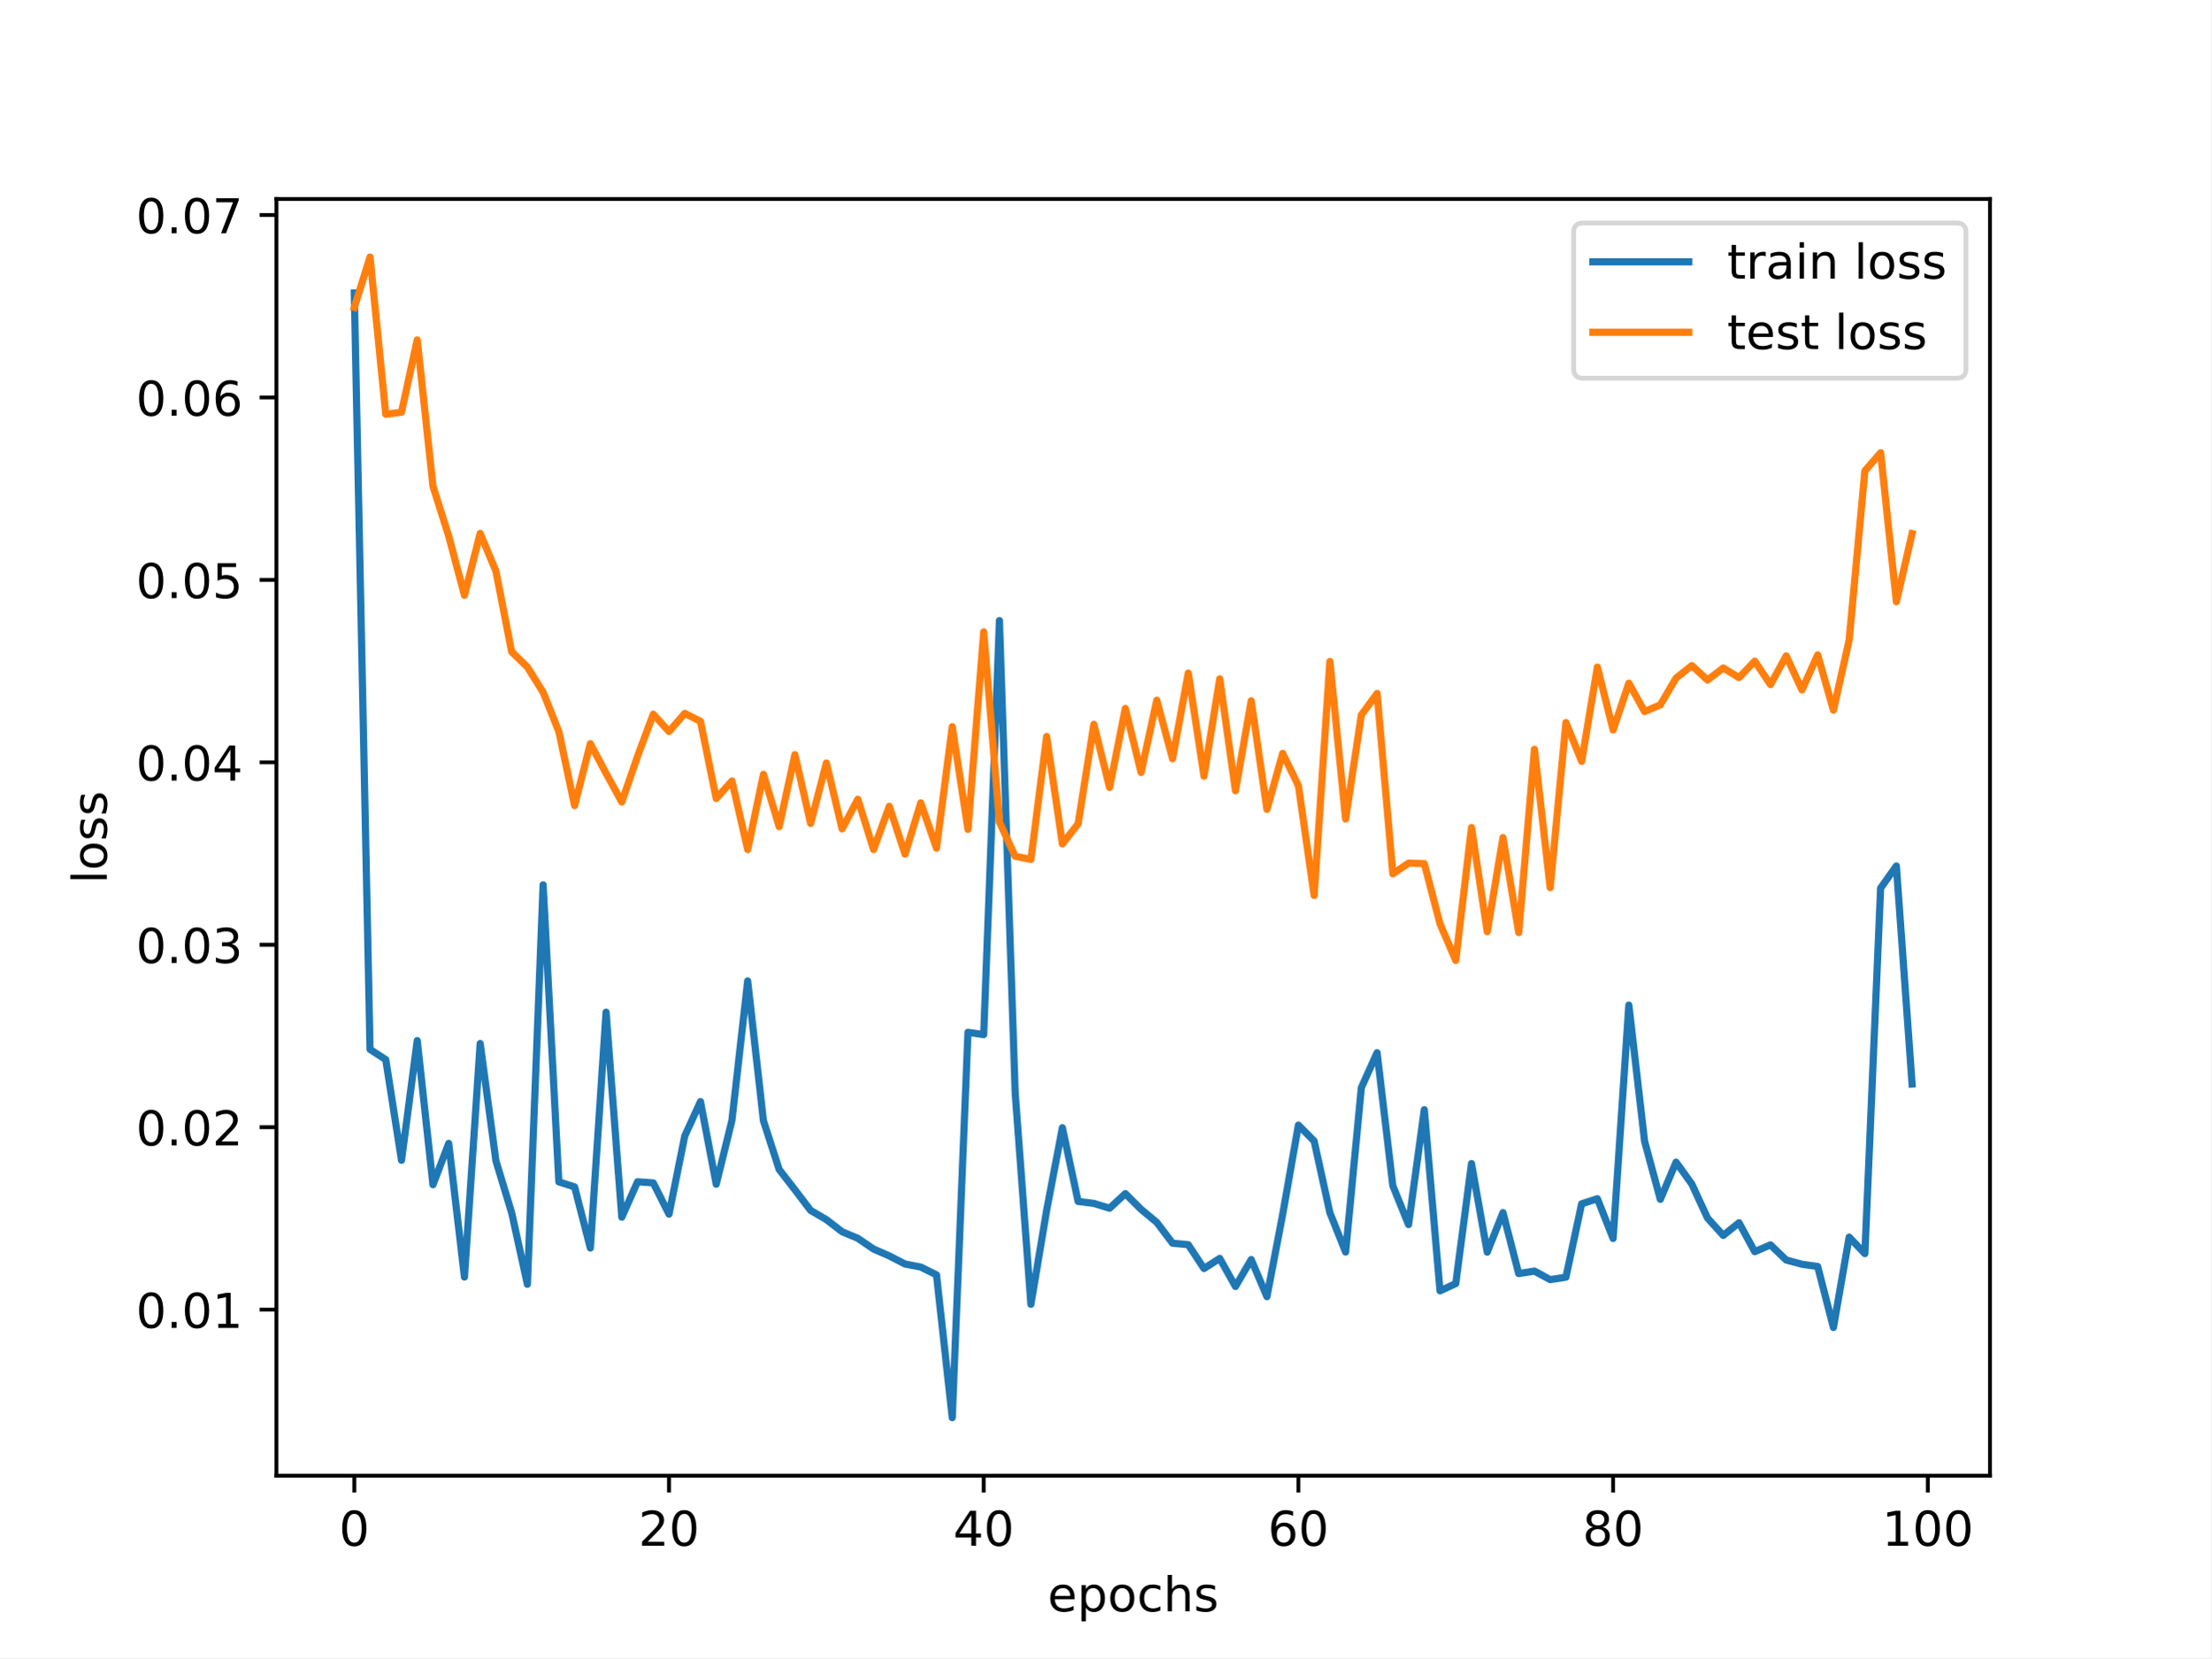
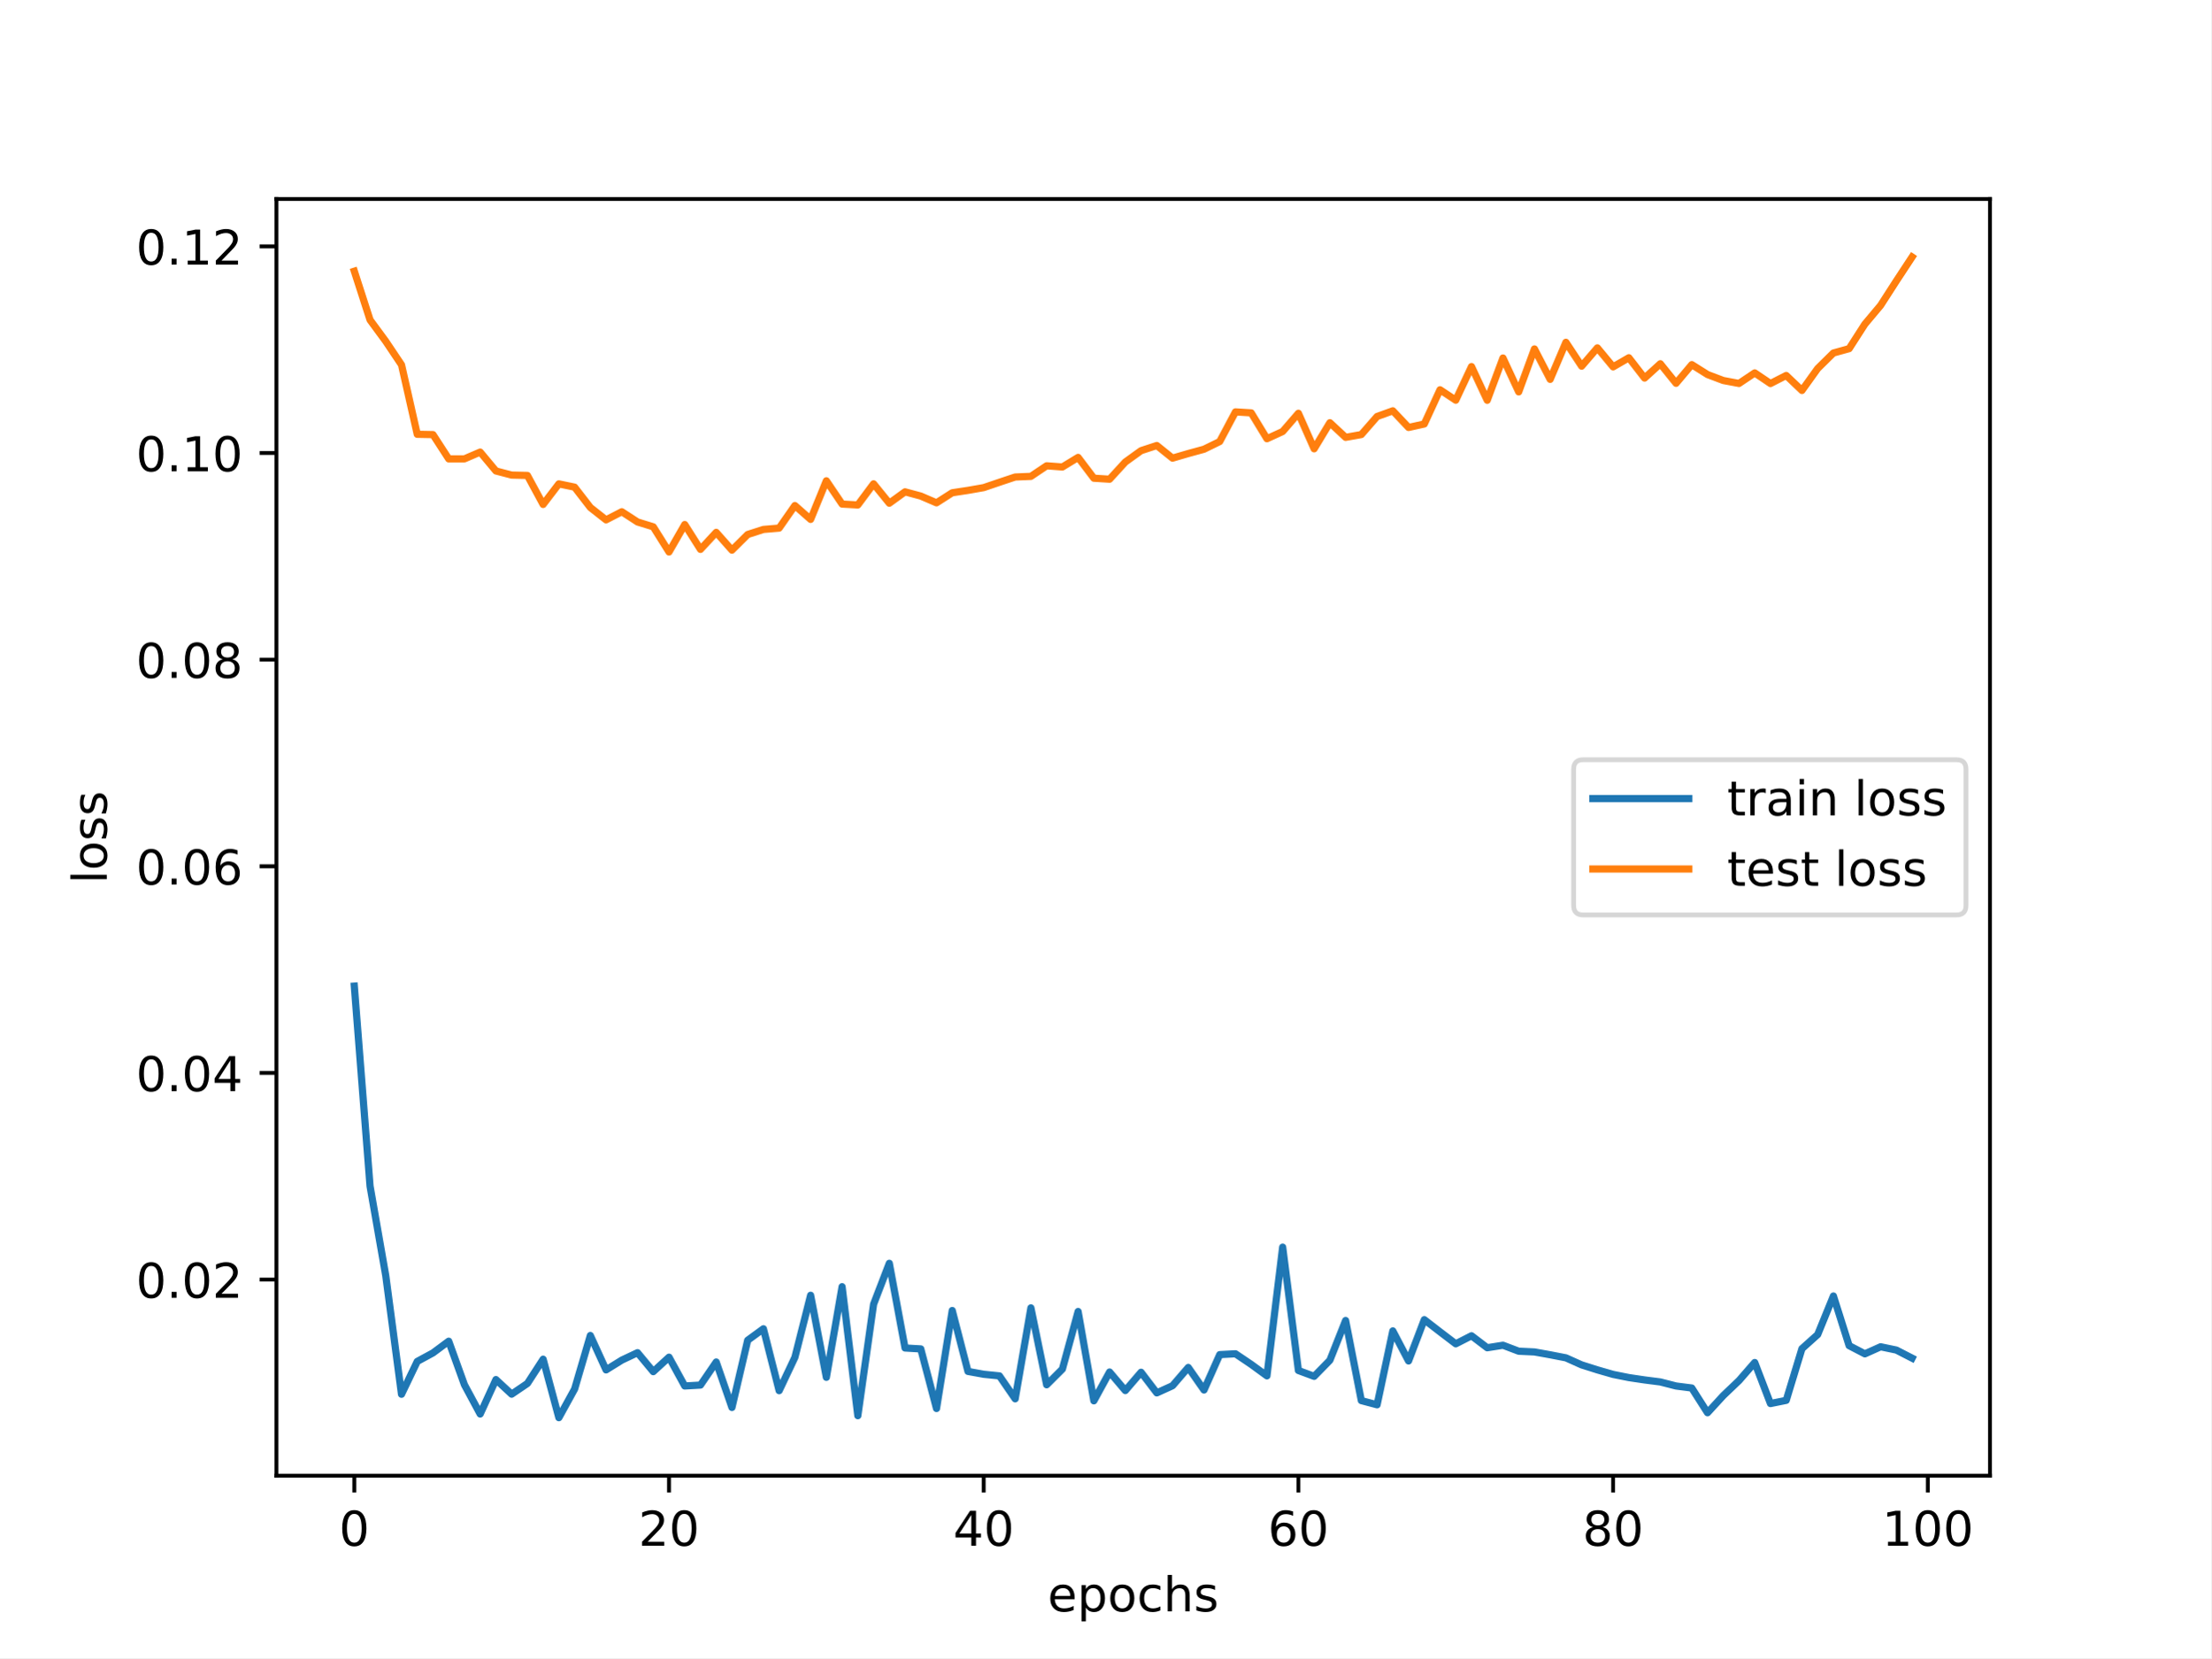
<svg xmlns="http://www.w3.org/2000/svg" xmlns:xlink="http://www.w3.org/1999/xlink" width="460.8pt" height="345.6pt" viewBox="0 0 460.8 345.6" version="1.1">
  <defs>
    <style type="text/css">*{stroke-linejoin: round; stroke-linecap: butt}</style>
  </defs>
  <g id="figure_1">
    <g id="patch_1">
      <path d="M 0 345.6  L 460.8 345.6  L 460.8 0  L 0 0  z " style="fill: #ffffff" />
    </g>
    <g id="axes_1">
      <g id="patch_2">
        <path d="M 57.6 307.584  L 414.72 307.584  L 414.72 41.472  L 57.6 41.472  z " style="fill: #ffffff" />
      </g>
      <g id="matplotlib.axis_1">
        <g id="xtick_1">
          <g id="line2d_1">
            <defs>
-               <path id="m7cf50bba8b" d="M 0 0  L 0 3.5  " style="stroke: #000000; stroke-width: 0.8" />
-             </defs>
-             <g>
-               <use xlink:href="#m7cf50bba8b" x="73.833" y="307.584" style="stroke: #000000; stroke-width: 0.8" />
+               <path id="m12c93335fa" d="M 0 0  L 0 3.5  " style="stroke: #000000; stroke-width: 0.8" />
+             </defs>
+             <g>
+               <use xlink:href="#m12c93335fa" x="73.833" y="307.584" style="stroke: #000000; stroke-width: 0.8" />
            </g>
          </g>
          <g id="text_1">
            <g transform="translate(70.65148 322.1824) scale(0.1 -0.1)">
              <defs>
                <path id="DejaVuSans-30" d="M 2034 4250  Q 1547 4250 1301 3770  Q 1056 3291 1056 2328  Q 1056 1369 1301 889  Q 1547 409 2034 409  Q 2525 409 2770 889  Q 3016 1369 3016 2328  Q 3016 3291 2770 3770  Q 2525 4250 2034 4250  z M 2034 4750  Q 2819 4750 3233 4129  Q 3647 3509 3647 2328  Q 3647 1150 3233 529  Q 2819 -91 2034 -91  Q 1250 -91 836 529  Q 422 1150 422 2328  Q 422 3509 836 4129  Q 1250 4750 2034 4750  z " transform="scale(0.015625)" />
              </defs>
              <use xlink:href="#DejaVuSans-30" />
            </g>
          </g>
        </g>
        <g id="xtick_2">
          <g id="line2d_2">
            <g>
-               <use xlink:href="#m7cf50bba8b" x="139.42" y="307.584" style="stroke: #000000; stroke-width: 0.8" />
+               <use xlink:href="#m12c93335fa" x="139.42" y="307.584" style="stroke: #000000; stroke-width: 0.8" />
            </g>
          </g>
          <g id="text_2">
            <g transform="translate(133.057 322.1824) scale(0.1 -0.1)">
              <defs>
                <path id="DejaVuSans-32" d="M 1228 531  L 3431 531  L 3431 0  L 469 0  L 469 531  Q 828 903 1448 1529  Q 2069 2156 2228 2338  Q 2531 2678 2651 2914  Q 2772 3150 2772 3378  Q 2772 3750 2511 3984  Q 2250 4219 1831 4219  Q 1534 4219 1204 4116  Q 875 4013 500 3803  L 500 4441  Q 881 4594 1212 4672  Q 1544 4750 1819 4750  Q 2544 4750 2975 4387  Q 3406 4025 3406 3419  Q 3406 3131 3298 2873  Q 3191 2616 2906 2266  Q 2828 2175 2409 1742  Q 1991 1309 1228 531  z " transform="scale(0.015625)" />
              </defs>
              <use xlink:href="#DejaVuSans-32" />
              <use xlink:href="#DejaVuSans-30" x="63.623" />
            </g>
          </g>
        </g>
        <g id="xtick_3">
          <g id="line2d_3">
            <g>
-               <use xlink:href="#m7cf50bba8b" x="205.006" y="307.584" style="stroke: #000000; stroke-width: 0.8" />
+               <use xlink:href="#m12c93335fa" x="205.006" y="307.584" style="stroke: #000000; stroke-width: 0.8" />
            </g>
          </g>
          <g id="text_3">
            <g transform="translate(198.6438 322.1824) scale(0.1 -0.1)">
              <defs>
                <path id="DejaVuSans-34" d="M 2419 4116  L 825 1625  L 2419 1625  L 2419 4116  z M 2253 4666  L 3047 4666  L 3047 1625  L 3713 1625  L 3713 1100  L 3047 1100  L 3047 0  L 2419 0  L 2419 1100  L 313 1100  L 313 1709  L 2253 4666  z " transform="scale(0.015625)" />
              </defs>
              <use xlink:href="#DejaVuSans-34" />
              <use xlink:href="#DejaVuSans-30" x="63.623" />
            </g>
          </g>
        </g>
        <g id="xtick_4">
          <g id="line2d_4">
            <g>
-               <use xlink:href="#m7cf50bba8b" x="270.593" y="307.584" style="stroke: #000000; stroke-width: 0.8" />
+               <use xlink:href="#m12c93335fa" x="270.593" y="307.584" style="stroke: #000000; stroke-width: 0.8" />
            </g>
          </g>
          <g id="text_4">
            <g transform="translate(264.2306 322.1824) scale(0.1 -0.1)">
              <defs>
                <path id="DejaVuSans-36" d="M 2113 2584  Q 1688 2584 1439 2293  Q 1191 2003 1191 1497  Q 1191 994 1439 701  Q 1688 409 2113 409  Q 2538 409 2786 701  Q 3034 994 3034 1497  Q 3034 2003 2786 2293  Q 2538 2584 2113 2584  z M 3366 4563  L 3366 3988  Q 3128 4100 2886 4159  Q 2644 4219 2406 4219  Q 1781 4219 1451 3797  Q 1122 3375 1075 2522  Q 1259 2794 1537 2939  Q 1816 3084 2150 3084  Q 2853 3084 3261 2657  Q 3669 2231 3669 1497  Q 3669 778 3244 343  Q 2819 -91 2113 -91  Q 1303 -91 875 529  Q 447 1150 447 2328  Q 447 3434 972 4092  Q 1497 4750 2381 4750  Q 2619 4750 2861 4703  Q 3103 4656 3366 4563  z " transform="scale(0.015625)" />
              </defs>
              <use xlink:href="#DejaVuSans-36" />
              <use xlink:href="#DejaVuSans-30" x="63.623" />
            </g>
          </g>
        </g>
        <g id="xtick_5">
          <g id="line2d_5">
            <g>
-               <use xlink:href="#m7cf50bba8b" x="336.18" y="307.584" style="stroke: #000000; stroke-width: 0.8" />
+               <use xlink:href="#m12c93335fa" x="336.18" y="307.584" style="stroke: #000000; stroke-width: 0.8" />
            </g>
          </g>
          <g id="text_5">
            <g transform="translate(329.8173 322.1824) scale(0.1 -0.1)">
              <defs>
                <path id="DejaVuSans-38" d="M 2034 2216  Q 1584 2216 1326 1975  Q 1069 1734 1069 1313  Q 1069 891 1326 650  Q 1584 409 2034 409  Q 2484 409 2743 651  Q 3003 894 3003 1313  Q 3003 1734 2745 1975  Q 2488 2216 2034 2216  z M 1403 2484  Q 997 2584 770 2862  Q 544 3141 544 3541  Q 544 4100 942 4425  Q 1341 4750 2034 4750  Q 2731 4750 3128 4425  Q 3525 4100 3525 3541  Q 3525 3141 3298 2862  Q 3072 2584 2669 2484  Q 3125 2378 3379 2068  Q 3634 1759 3634 1313  Q 3634 634 3220 271  Q 2806 -91 2034 -91  Q 1263 -91 848 271  Q 434 634 434 1313  Q 434 1759 690 2068  Q 947 2378 1403 2484  z M 1172 3481  Q 1172 3119 1398 2916  Q 1625 2713 2034 2713  Q 2441 2713 2670 2916  Q 2900 3119 2900 3481  Q 2900 3844 2670 4047  Q 2441 4250 2034 4250  Q 1625 4250 1398 4047  Q 1172 3844 1172 3481  z " transform="scale(0.015625)" />
              </defs>
              <use xlink:href="#DejaVuSans-38" />
              <use xlink:href="#DejaVuSans-30" x="63.623" />
            </g>
          </g>
        </g>
        <g id="xtick_6">
          <g id="line2d_6">
            <g>
-               <use xlink:href="#m7cf50bba8b" x="401.767" y="307.584" style="stroke: #000000; stroke-width: 0.8" />
+               <use xlink:href="#m12c93335fa" x="401.767" y="307.584" style="stroke: #000000; stroke-width: 0.8" />
            </g>
          </g>
          <g id="text_6">
            <g transform="translate(392.2229 322.1824) scale(0.1 -0.1)">
              <defs>
                <path id="DejaVuSans-31" d="M 794 531  L 1825 531  L 1825 4091  L 703 3866  L 703 4441  L 1819 4666  L 2450 4666  L 2450 531  L 3481 531  L 3481 0  L 794 0  L 794 531  z " transform="scale(0.015625)" />
              </defs>
              <use xlink:href="#DejaVuSans-31" />
              <use xlink:href="#DejaVuSans-30" x="63.623" />
              <use xlink:href="#DejaVuSans-30" x="127.246" />
            </g>
          </g>
        </g>
        <g id="text_7">
          <g transform="translate(218.3272 335.8606) scale(0.1 -0.1)">
            <defs>
              <path id="DejaVuSans-65" d="M 3597 1894  L 3597 1613  L 953 1613  Q 991 1019 1311 708  Q 1631 397 2203 397  Q 2534 397 2845 478  Q 3156 559 3463 722  L 3463 178  Q 3153 47 2828 -22  Q 2503 -91 2169 -91  Q 1331 -91 842 396  Q 353 884 353 1716  Q 353 2575 817 3079  Q 1281 3584 2069 3584  Q 2775 3584 3186 3129  Q 3597 2675 3597 1894  z M 3022 2063  Q 3016 2534 2758 2815  Q 2500 3097 2075 3097  Q 1594 3097 1305 2825  Q 1016 2553 972 2059  L 3022 2063  z " transform="scale(0.015625)" />
              <path id="DejaVuSans-70" d="M 1159 525  L 1159 -1331  L 581 -1331  L 581 3500  L 1159 3500  L 1159 2969  Q 1341 3281 1617 3432  Q 1894 3584 2278 3584  Q 2916 3584 3314 3078  Q 3713 2572 3713 1747  Q 3713 922 3314 415  Q 2916 -91 2278 -91  Q 1894 -91 1617 61  Q 1341 213 1159 525  z M 3116 1747  Q 3116 2381 2855 2742  Q 2594 3103 2138 3103  Q 1681 3103 1420 2742  Q 1159 2381 1159 1747  Q 1159 1113 1420 752  Q 1681 391 2138 391  Q 2594 391 2855 752  Q 3116 1113 3116 1747  z " transform="scale(0.015625)" />
              <path id="DejaVuSans-6f" d="M 1959 3097  Q 1497 3097 1228 2736  Q 959 2375 959 1747  Q 959 1119 1226 758  Q 1494 397 1959 397  Q 2419 397 2687 759  Q 2956 1122 2956 1747  Q 2956 2369 2687 2733  Q 2419 3097 1959 3097  z M 1959 3584  Q 2709 3584 3137 3096  Q 3566 2609 3566 1747  Q 3566 888 3137 398  Q 2709 -91 1959 -91  Q 1206 -91 779 398  Q 353 888 353 1747  Q 353 2609 779 3096  Q 1206 3584 1959 3584  z " transform="scale(0.015625)" />
              <path id="DejaVuSans-63" d="M 3122 3366  L 3122 2828  Q 2878 2963 2633 3030  Q 2388 3097 2138 3097  Q 1578 3097 1268 2742  Q 959 2388 959 1747  Q 959 1106 1268 751  Q 1578 397 2138 397  Q 2388 397 2633 464  Q 2878 531 3122 666  L 3122 134  Q 2881 22 2623 -34  Q 2366 -91 2075 -91  Q 1284 -91 818 406  Q 353 903 353 1747  Q 353 2603 823 3093  Q 1294 3584 2113 3584  Q 2378 3584 2631 3529  Q 2884 3475 3122 3366  z " transform="scale(0.015625)" />
              <path id="DejaVuSans-68" d="M 3513 2113  L 3513 0  L 2938 0  L 2938 2094  Q 2938 2591 2744 2837  Q 2550 3084 2163 3084  Q 1697 3084 1428 2787  Q 1159 2491 1159 1978  L 1159 0  L 581 0  L 581 4863  L 1159 4863  L 1159 2956  Q 1366 3272 1645 3428  Q 1925 3584 2291 3584  Q 2894 3584 3203 3211  Q 3513 2838 3513 2113  z " transform="scale(0.015625)" />
              <path id="DejaVuSans-73" d="M 2834 3397  L 2834 2853  Q 2591 2978 2328 3040  Q 2066 3103 1784 3103  Q 1356 3103 1142 2972  Q 928 2841 928 2578  Q 928 2378 1081 2264  Q 1234 2150 1697 2047  L 1894 2003  Q 2506 1872 2764 1633  Q 3022 1394 3022 966  Q 3022 478 2636 193  Q 2250 -91 1575 -91  Q 1294 -91 989 -36  Q 684 19 347 128  L 347 722  Q 666 556 975 473  Q 1284 391 1588 391  Q 1994 391 2212 530  Q 2431 669 2431 922  Q 2431 1156 2273 1281  Q 2116 1406 1581 1522  L 1381 1569  Q 847 1681 609 1914  Q 372 2147 372 2553  Q 372 3047 722 3315  Q 1072 3584 1716 3584  Q 2034 3584 2315 3537  Q 2597 3491 2834 3397  z " transform="scale(0.015625)" />
            </defs>
            <use xlink:href="#DejaVuSans-65" />
            <use xlink:href="#DejaVuSans-70" x="61.523" />
            <use xlink:href="#DejaVuSans-6f" x="125" />
            <use xlink:href="#DejaVuSans-63" x="186.182" />
            <use xlink:href="#DejaVuSans-68" x="241.162" />
            <use xlink:href="#DejaVuSans-73" x="304.541" />
          </g>
        </g>
      </g>
      <g id="matplotlib.axis_2">
        <g id="ytick_1">
          <g id="line2d_7">
            <defs>
-               <path id="m69d3b20b3c" d="M 0 0  L -3.5 0  " style="stroke: #000000; stroke-width: 0.8" />
-             </defs>
-             <g>
-               <use xlink:href="#m69d3b20b3c" x="57.6" y="272.972" style="stroke: #000000; stroke-width: 0.8" />
+               <path id="m31e53c1e3c" d="M 0 0  L -3.5 0  " style="stroke: #000000; stroke-width: 0.8" />
+             </defs>
+             <g>
+               <use xlink:href="#m31e53c1e3c" x="57.6" y="266.703" style="stroke: #000000; stroke-width: 0.8" />
            </g>
          </g>
          <g id="text_8">
-             <g transform="translate(28.33438 276.7711) scale(0.1 -0.1)">
+             <g transform="translate(28.33438 270.5018) scale(0.1 -0.1)">
              <defs>
                <path id="DejaVuSans-2e" d="M 684 794  L 1344 794  L 1344 0  L 684 0  L 684 794  z " transform="scale(0.015625)" />
              </defs>
              <use xlink:href="#DejaVuSans-30" />
              <use xlink:href="#DejaVuSans-2e" x="63.623" />
              <use xlink:href="#DejaVuSans-30" x="95.41" />
-               <use xlink:href="#DejaVuSans-31" x="159.033" />
+               <use xlink:href="#DejaVuSans-32" x="159.033" />
            </g>
          </g>
        </g>
        <g id="ytick_2">
          <g id="line2d_8">
            <g>
-               <use xlink:href="#m69d3b20b3c" x="57.6" y="234.945" style="stroke: #000000; stroke-width: 0.8" />
+               <use xlink:href="#m31e53c1e3c" x="57.6" y="223.631" style="stroke: #000000; stroke-width: 0.8" />
            </g>
          </g>
          <g id="text_9">
-             <g transform="translate(28.33438 238.744) scale(0.1 -0.1)">
+             <g transform="translate(28.33438 227.4305) scale(0.1 -0.1)">
              <use xlink:href="#DejaVuSans-30" />
              <use xlink:href="#DejaVuSans-2e" x="63.623" />
              <use xlink:href="#DejaVuSans-30" x="95.41" />
-               <use xlink:href="#DejaVuSans-32" x="159.033" />
+               <use xlink:href="#DejaVuSans-34" x="159.033" />
            </g>
          </g>
        </g>
        <g id="ytick_3">
          <g id="line2d_9">
            <g>
-               <use xlink:href="#m69d3b20b3c" x="57.6" y="196.918" style="stroke: #000000; stroke-width: 0.8" />
+               <use xlink:href="#m31e53c1e3c" x="57.6" y="180.56" style="stroke: #000000; stroke-width: 0.8" />
            </g>
          </g>
          <g id="text_10">
-             <g transform="translate(28.33438 200.7168) scale(0.1 -0.1)">
-               <defs>
-                 <path id="DejaVuSans-33" d="M 2597 2516  Q 3050 2419 3304 2112  Q 3559 1806 3559 1356  Q 3559 666 3084 287  Q 2609 -91 1734 -91  Q 1441 -91 1130 -33  Q 819 25 488 141  L 488 750  Q 750 597 1062 519  Q 1375 441 1716 441  Q 2309 441 2620 675  Q 2931 909 2931 1356  Q 2931 1769 2642 2001  Q 2353 2234 1838 2234  L 1294 2234  L 1294 2753  L 1863 2753  Q 2328 2753 2575 2939  Q 2822 3125 2822 3475  Q 2822 3834 2567 4026  Q 2313 4219 1838 4219  Q 1578 4219 1281 4162  Q 984 4106 628 3988  L 628 4550  Q 988 4650 1302 4700  Q 1616 4750 1894 4750  Q 2613 4750 3031 4423  Q 3450 4097 3450 3541  Q 3450 3153 3228 2886  Q 3006 2619 2597 2516  z " transform="scale(0.015625)" />
-               </defs>
+             <g transform="translate(28.33438 184.3592) scale(0.1 -0.1)">
              <use xlink:href="#DejaVuSans-30" />
              <use xlink:href="#DejaVuSans-2e" x="63.623" />
              <use xlink:href="#DejaVuSans-30" x="95.41" />
-               <use xlink:href="#DejaVuSans-33" x="159.033" />
+               <use xlink:href="#DejaVuSans-36" x="159.033" />
            </g>
          </g>
        </g>
        <g id="ytick_4">
          <g id="line2d_10">
            <g>
-               <use xlink:href="#m69d3b20b3c" x="57.6" y="158.89" style="stroke: #000000; stroke-width: 0.8" />
+               <use xlink:href="#m31e53c1e3c" x="57.6" y="137.489" style="stroke: #000000; stroke-width: 0.8" />
            </g>
          </g>
          <g id="text_11">
-             <g transform="translate(28.33438 162.6897) scale(0.1 -0.1)">
+             <g transform="translate(28.33438 141.2878) scale(0.1 -0.1)">
              <use xlink:href="#DejaVuSans-30" />
              <use xlink:href="#DejaVuSans-2e" x="63.623" />
              <use xlink:href="#DejaVuSans-30" x="95.41" />
-               <use xlink:href="#DejaVuSans-34" x="159.033" />
+               <use xlink:href="#DejaVuSans-38" x="159.033" />
            </g>
          </g>
        </g>
        <g id="ytick_5">
          <g id="line2d_11">
            <g>
-               <use xlink:href="#m69d3b20b3c" x="57.6" y="120.863" style="stroke: #000000; stroke-width: 0.8" />
+               <use xlink:href="#m31e53c1e3c" x="57.6" y="94.417" style="stroke: #000000; stroke-width: 0.8" />
            </g>
          </g>
          <g id="text_12">
-             <g transform="translate(28.33438 124.6625) scale(0.1 -0.1)">
-               <defs>
-                 <path id="DejaVuSans-35" d="M 691 4666  L 3169 4666  L 3169 4134  L 1269 4134  L 1269 2991  Q 1406 3038 1543 3061  Q 1681 3084 1819 3084  Q 2600 3084 3056 2656  Q 3513 2228 3513 1497  Q 3513 744 3044 326  Q 2575 -91 1722 -91  Q 1428 -91 1123 -41  Q 819 9 494 109  L 494 744  Q 775 591 1075 516  Q 1375 441 1709 441  Q 2250 441 2565 725  Q 2881 1009 2881 1497  Q 2881 1984 2565 2268  Q 2250 2553 1709 2553  Q 1456 2553 1204 2497  Q 953 2441 691 2322  L 691 4666  z " transform="scale(0.015625)" />
-               </defs>
-               <use xlink:href="#DejaVuSans-30" />
-               <use xlink:href="#DejaVuSans-2e" x="63.623" />
-               <use xlink:href="#DejaVuSans-30" x="95.41" />
-               <use xlink:href="#DejaVuSans-35" x="159.033" />
+             <g transform="translate(28.33438 98.21649) scale(0.1 -0.1)">
+               <use xlink:href="#DejaVuSans-30" />
+               <use xlink:href="#DejaVuSans-2e" x="63.623" />
+               <use xlink:href="#DejaVuSans-31" x="95.41" />
+               <use xlink:href="#DejaVuSans-30" x="159.033" />
            </g>
          </g>
        </g>
        <g id="ytick_6">
          <g id="line2d_12">
            <g>
-               <use xlink:href="#m69d3b20b3c" x="57.6" y="82.836" style="stroke: #000000; stroke-width: 0.8" />
+               <use xlink:href="#m31e53c1e3c" x="57.6" y="51.346" style="stroke: #000000; stroke-width: 0.8" />
            </g>
          </g>
          <g id="text_13">
-             <g transform="translate(28.33438 86.63535) scale(0.1 -0.1)">
-               <use xlink:href="#DejaVuSans-30" />
-               <use xlink:href="#DejaVuSans-2e" x="63.623" />
-               <use xlink:href="#DejaVuSans-30" x="95.41" />
-               <use xlink:href="#DejaVuSans-36" x="159.033" />
-             </g>
-           </g>
-         </g>
-         <g id="ytick_7">
-           <g id="line2d_13">
-             <g>
-               <use xlink:href="#m69d3b20b3c" x="57.6" y="44.809" style="stroke: #000000; stroke-width: 0.8" />
-             </g>
-           </g>
-           <g id="text_14">
-             <g transform="translate(28.33438 48.60819) scale(0.1 -0.1)">
-               <defs>
-                 <path id="DejaVuSans-37" d="M 525 4666  L 3525 4666  L 3525 4397  L 1831 0  L 1172 0  L 2766 4134  L 525 4134  L 525 4666  z " transform="scale(0.015625)" />
-               </defs>
-               <use xlink:href="#DejaVuSans-30" />
-               <use xlink:href="#DejaVuSans-2e" x="63.623" />
-               <use xlink:href="#DejaVuSans-30" x="95.41" />
-               <use xlink:href="#DejaVuSans-37" x="159.033" />
-             </g>
-           </g>
-         </g>
-         <g id="text_15">
+             <g transform="translate(28.33438 55.14516) scale(0.1 -0.1)">
+               <use xlink:href="#DejaVuSans-30" />
+               <use xlink:href="#DejaVuSans-2e" x="63.623" />
+               <use xlink:href="#DejaVuSans-31" x="95.41" />
+               <use xlink:href="#DejaVuSans-32" x="159.033" />
+             </g>
+           </g>
+         </g>
+         <g id="text_14">
          <g transform="translate(22.25469 184.1858) rotate(-90) scale(0.1 -0.1)">
            <defs>
              <path id="DejaVuSans-6c" d="M 603 4863  L 1178 4863  L 1178 0  L 603 0  L 603 4863  z " transform="scale(0.015625)" />
            </defs>
            <use xlink:href="#DejaVuSans-6c" />
            <use xlink:href="#DejaVuSans-6f" x="27.783" />
            <use xlink:href="#DejaVuSans-73" x="88.965" />
            <use xlink:href="#DejaVuSans-73" x="141.064" />
          </g>
        </g>
      </g>
+       <g id="line2d_13">
+         <path d="M 73.833 205.541  L 77.112 247.217  L 80.391 265.912  L 83.671 290.607  L 86.95 283.771  L 90.229 281.99  L 93.509 279.553  L 96.788 288.635  L 100.067 294.726  L 103.347 287.55  L 106.626 290.59  L 109.905 288.365  L 113.185 283.307  L 116.464 295.488  L 119.743 289.525  L 123.023 278.362  L 126.302 285.533  L 129.581 283.497  L 132.861 281.944  L 136.14 285.894  L 139.42 282.883  L 142.699 288.882  L 145.978 288.695  L 149.258 283.888  L 152.537 293.364  L 155.816 279.355  L 159.096 276.961  L 162.375 289.862  L 165.654 282.919  L 168.934 269.975  L 172.213 287.082  L 175.492 268.191  L 178.772 295.078  L 182.051 271.845  L 185.33 263.314  L 188.61 280.964  L 191.889 281.157  L 195.168 293.581  L 198.448 273.154  L 201.727 285.845  L 205.006 286.445  L 208.286 286.78  L 211.565 291.56  L 214.844 272.607  L 218.124 288.634  L 221.403 285.361  L 224.682 273.362  L 227.962 291.978  L 231.241 285.97  L 234.52 289.842  L 237.8 286.021  L 241.079 290.325  L 244.358 288.83  L 247.638 285.022  L 250.917 289.722  L 254.196 282.345  L 257.476 282.172  L 260.755 284.383  L 264.034 286.775  L 267.314 259.946  L 270.593 285.656  L 273.872 286.878  L 277.152 283.521  L 280.431 275.237  L 283.71 291.931  L 286.99 292.806  L 290.269 277.405  L 293.548 283.669  L 296.828 275.064  L 300.107 277.599  L 303.386 280.096  L 306.666 278.419  L 309.945 280.914  L 313.224 280.391  L 316.504 281.637  L 319.783 281.79  L 323.062 282.379  L 326.342 283.02  L 329.621 284.49  L 332.9 285.527  L 336.18 286.475  L 339.459 287.133  L 342.739 287.623  L 346.018 288.046  L 349.297 288.887  L 352.577 289.309  L 355.856 294.463  L 359.135 290.888  L 362.415 287.758  L 365.694 283.992  L 368.973 292.546  L 372.253 291.879  L 375.532 281.111  L 378.811 278.168  L 382.091 270.129  L 385.37 280.482  L 388.649 282.188  L 391.929 280.71  L 395.208 281.4  L 398.487 283.084  " clip-path="url(#p8f342219e2)" style="fill: none; stroke: #1f77b4; stroke-width: 1.5; stroke-linecap: square" />
+       </g>
      <g id="line2d_14">
-         <path d="M 73.833 61.056  L 77.112 218.725  L 80.391 220.858  L 83.671 241.844  L 86.95 216.895  L 90.229 246.936  L 93.509 238.322  L 96.788 266.176  L 100.067 217.503  L 103.347 241.954  L 106.626 252.766  L 109.905 267.683  L 113.185 184.431  L 116.464 246.344  L 119.743 247.391  L 123.023 260.13  L 126.302 210.971  L 129.581 253.7  L 132.861 246.319  L 136.14 246.556  L 139.42 253.068  L 142.699 236.779  L 145.978 229.607  L 149.258 246.836  L 152.537 233.506  L 155.816 204.454  L 159.096 233.583  L 162.375 243.753  L 165.654 247.983  L 168.934 252.291  L 172.213 254.201  L 175.492 256.727  L 178.772 258.103  L 182.051 260.341  L 185.33 261.771  L 188.61 263.462  L 191.889 264.098  L 195.168 265.721  L 198.448 295.488  L 201.727 215.164  L 205.006 215.646  L 208.286 129.351  L 211.565 227.74  L 214.844 271.857  L 218.124 252.263  L 221.403 235.054  L 224.682 250.416  L 227.962 250.826  L 231.241 251.836  L 234.52 248.792  L 237.8 252.056  L 241.079 254.784  L 244.358 259.121  L 247.638 259.437  L 250.917 264.402  L 254.196 262.294  L 257.476 268.146  L 260.755 262.534  L 264.034 270.262  L 267.314 253.121  L 270.593 234.511  L 273.872 237.83  L 277.152 252.755  L 280.431 260.965  L 283.71 226.712  L 286.99 219.419  L 290.269 247.144  L 293.548 255.237  L 296.828 231.3  L 300.107 269.056  L 303.386 267.534  L 306.666 242.528  L 309.945 260.986  L 313.224 252.749  L 316.504 265.456  L 319.783 264.935  L 323.062 266.715  L 326.342 266.206  L 329.621 250.917  L 332.9 249.849  L 336.18 258.141  L 339.459 209.498  L 342.739 237.862  L 346.018 249.984  L 349.297 242.235  L 352.577 246.783  L 355.856 253.885  L 359.135 257.504  L 362.415 254.857  L 365.694 260.888  L 368.973 259.474  L 372.253 262.629  L 375.532 263.509  L 378.811 263.978  L 382.091 276.69  L 385.37 257.863  L 388.649 261.3  L 391.929 185.115  L 395.208 180.494  L 398.487 225.949  " clip-path="url(#p667a966a5a)" style="fill: none; stroke: #1f77b4; stroke-width: 1.5; stroke-linecap: square" />
-       </g>
-       <g id="line2d_15">
-         <path d="M 73.833 64.081  L 77.112 53.568  L 80.391 86.352  L 83.671 85.911  L 86.95 70.834  L 90.229 101.363  L 93.509 111.739  L 96.788 124.079  L 100.067 111.169  L 103.347 119.056  L 106.626 135.849  L 109.905 139.032  L 113.185 144.294  L 116.464 152.503  L 119.743 167.914  L 123.023 155.004  L 126.302 161.184  L 129.581 167.166  L 132.861 157.644  L 136.14 148.858  L 139.42 152.47  L 142.699 148.692  L 145.978 150.352  L 149.258 166.432  L 152.537 162.778  L 155.816 177.08  L 159.096 161.392  L 162.375 172.301  L 165.654 157.294  L 168.934 171.636  L 172.213 159.032  L 175.492 172.773  L 178.772 166.577  L 182.051 177.074  L 185.33 168.055  L 188.61 178.038  L 191.889 167.336  L 195.168 176.793  L 198.448 151.459  L 201.727 172.875  L 205.006 131.699  L 208.286 171.356  L 211.565 178.479  L 214.844 179.121  L 218.124 153.502  L 221.403 175.904  L 224.682 171.703  L 227.962 150.973  L 231.241 164.143  L 234.52 147.659  L 237.8 161.01  L 241.079 145.939  L 244.358 158.15  L 247.638 140.287  L 250.917 161.787  L 254.196 141.482  L 257.476 164.821  L 260.755 146.065  L 264.034 168.705  L 267.314 157.022  L 270.593 163.754  L 273.872 186.646  L 277.152 137.867  L 280.431 170.713  L 283.71 149.015  L 286.99 144.542  L 290.269 182.13  L 293.548 179.903  L 296.828 180.004  L 300.107 192.565  L 303.386 200.19  L 306.666 172.483  L 309.945 194.198  L 313.224 174.58  L 316.504 194.383  L 319.783 156.171  L 323.062 185.021  L 326.342 150.608  L 329.621 158.69  L 332.9 139.036  L 336.18 152.157  L 339.459 142.395  L 342.739 148.312  L 346.018 146.917  L 349.297 141.337  L 352.577 138.725  L 355.856 141.743  L 359.135 139.218  L 362.415 141.24  L 365.694 137.797  L 368.973 142.693  L 372.253 136.699  L 375.532 143.8  L 378.811 136.495  L 382.091 148.016  L 385.37 133.401  L 388.649 98.135  L 391.929 94.36  L 395.208 125.424  L 398.487 111.227  " clip-path="url(#p667a966a5a)" style="fill: none; stroke: #ff7f0e; stroke-width: 1.5; stroke-linecap: square" />
+         <path d="M 73.833 56.523  L 77.112 66.676  L 80.391 71.141  L 83.671 76.037  L 86.95 90.518  L 90.229 90.582  L 93.509 95.641  L 96.788 95.637  L 100.067 94.224  L 103.347 98.157  L 106.626 99.015  L 109.905 99.09  L 113.185 105.143  L 116.464 100.85  L 119.743 101.534  L 123.023 105.773  L 126.302 108.353  L 129.581 106.659  L 132.861 108.79  L 136.14 109.804  L 139.42 115.042  L 142.699 109.329  L 145.978 114.506  L 149.258 110.961  L 152.537 114.663  L 155.816 111.405  L 159.096 110.347  L 162.375 110.071  L 165.654 105.367  L 168.934 108.256  L 172.213 100.21  L 175.492 105.062  L 178.772 105.246  L 182.051 100.841  L 185.33 104.881  L 188.61 102.508  L 191.889 103.391  L 195.168 104.802  L 198.448 102.704  L 201.727 102.204  L 205.006 101.631  L 208.286 100.514  L 211.565 99.421  L 214.844 99.286  L 218.124 97.083  L 221.403 97.33  L 224.682 95.334  L 227.962 99.673  L 231.241 99.879  L 234.52 96.295  L 237.8 93.93  L 241.079 92.854  L 244.358 95.491  L 247.638 94.528  L 250.917 93.63  L 254.196 92.026  L 257.476 85.847  L 260.755 86.049  L 264.034 91.438  L 267.314 89.937  L 270.593 86.138  L 273.872 93.543  L 277.152 88.102  L 280.431 91.154  L 283.71 90.569  L 286.99 86.806  L 290.269 85.623  L 293.548 89.096  L 296.828 88.366  L 300.107 81.236  L 303.386 83.409  L 306.666 76.402  L 309.945 83.427  L 313.224 74.616  L 316.504 81.674  L 319.783 72.727  L 323.062 79.063  L 326.342 71.345  L 329.621 76.316  L 332.9 72.504  L 336.18 76.46  L 339.459 74.563  L 342.739 78.798  L 346.018 75.815  L 349.297 79.889  L 352.577 75.998  L 355.856 78.062  L 359.135 79.304  L 362.415 79.92  L 365.694 77.721  L 368.973 79.936  L 372.253 78.255  L 375.532 81.38  L 378.811 76.808  L 382.091 73.572  L 385.37 72.663  L 388.649 67.557  L 391.929 63.647  L 395.208 58.555  L 398.487 53.568  " clip-path="url(#p8f342219e2)" style="fill: none; stroke: #ff7f0e; stroke-width: 1.5; stroke-linecap: square" />
      </g>
      <g id="patch_3">
        <path d="M 57.6 307.584  L 57.6 41.472  " style="fill: none; stroke: #000000; stroke-width: 0.8; stroke-linejoin: miter; stroke-linecap: square" />
      </g>
      <g id="patch_4">
        <path d="M 414.72 307.584  L 414.72 41.472  " style="fill: none; stroke: #000000; stroke-width: 0.8; stroke-linejoin: miter; stroke-linecap: square" />
      </g>
      <g id="patch_5">
        <path d="M 57.6 307.584  L 414.72 307.584  " style="fill: none; stroke: #000000; stroke-width: 0.8; stroke-linejoin: miter; stroke-linecap: square" />
      </g>
      <g id="patch_6">
        <path d="M 57.6 41.472  L 414.72 41.472  " style="fill: none; stroke: #000000; stroke-width: 0.8; stroke-linejoin: miter; stroke-linecap: square" />
      </g>
      <g id="legend_1">
        <g id="patch_7">
-           <path d="M 329.951 78.828  L 407.72 78.828  Q 409.72 78.828 409.72 76.828  L 409.72 48.472  Q 409.72 46.472 407.72 46.472  L 329.951 46.472  Q 327.951 46.472 327.951 48.472  L 327.951 76.828  Q 327.951 78.828 329.951 78.828  z " style="fill: #ffffff; opacity: 0.8; stroke: #cccccc; stroke-linejoin: miter" />
-         </g>
-         <g id="line2d_16">
-           <path d="M 331.951 54.57  L 341.951 54.57  L 351.951 54.57  " style="fill: none; stroke: #1f77b4; stroke-width: 1.5; stroke-linecap: square" />
-         </g>
-         <g id="text_16">
-           <g transform="translate(359.9513 58.07044) scale(0.1 -0.1)">
+           <path d="M 329.951 190.706  L 407.72 190.706  Q 409.72 190.706 409.72 188.706  L 409.72 160.35  Q 409.72 158.35 407.72 158.35  L 329.951 158.35  Q 327.951 158.35 327.951 160.35  L 327.951 188.706  Q 327.951 190.706 329.951 190.706  z " style="fill: #ffffff; opacity: 0.8; stroke: #cccccc; stroke-linejoin: miter" />
+         </g>
+         <g id="line2d_15">
+           <path d="M 331.951 166.448  L 341.951 166.448  L 351.951 166.448  " style="fill: none; stroke: #1f77b4; stroke-width: 1.5; stroke-linecap: square" />
+         </g>
+         <g id="text_15">
+           <g transform="translate(359.9513 169.9483) scale(0.1 -0.1)">
            <defs>
              <path id="DejaVuSans-74" d="M 1172 4494  L 1172 3500  L 2356 3500  L 2356 3053  L 1172 3053  L 1172 1153  Q 1172 725 1289 603  Q 1406 481 1766 481  L 2356 481  L 2356 0  L 1766 0  Q 1100 0 847 248  Q 594 497 594 1153  L 594 3053  L 172 3053  L 172 3500  L 594 3500  L 594 4494  L 1172 4494  z " transform="scale(0.015625)" />
              <path id="DejaVuSans-72" d="M 2631 2963  Q 2534 3019 2420 3045  Q 2306 3072 2169 3072  Q 1681 3072 1420 2755  Q 1159 2438 1159 1844  L 1159 0  L 581 0  L 581 3500  L 1159 3500  L 1159 2956  Q 1341 3275 1631 3429  Q 1922 3584 2338 3584  Q 2397 3584 2469 3576  Q 2541 3569 2628 3553  L 2631 2963  z " transform="scale(0.015625)" />
              <path id="DejaVuSans-61" d="M 2194 1759  Q 1497 1759 1228 1600  Q 959 1441 959 1056  Q 959 750 1161 570  Q 1363 391 1709 391  Q 2188 391 2477 730  Q 2766 1069 2766 1631  L 2766 1759  L 2194 1759  z M 3341 1997  L 3341 0  L 2766 0  L 2766 531  Q 2569 213 2275 61  Q 1981 -91 1556 -91  Q 1019 -91 701 211  Q 384 513 384 1019  Q 384 1609 779 1909  Q 1175 2209 1959 2209  L 2766 2209  L 2766 2266  Q 2766 2663 2505 2880  Q 2244 3097 1772 3097  Q 1472 3097 1187 3025  Q 903 2953 641 2809  L 641 3341  Q 956 3463 1253 3523  Q 1550 3584 1831 3584  Q 2591 3584 2966 3190  Q 3341 2797 3341 1997  z " transform="scale(0.015625)" />
              <path id="DejaVuSans-69" d="M 603 3500  L 1178 3500  L 1178 0  L 603 0  L 603 3500  z M 603 4863  L 1178 4863  L 1178 4134  L 603 4134  L 603 4863  z " transform="scale(0.015625)" />
              <path id="DejaVuSans-6e" d="M 3513 2113  L 3513 0  L 2938 0  L 2938 2094  Q 2938 2591 2744 2837  Q 2550 3084 2163 3084  Q 1697 3084 1428 2787  Q 1159 2491 1159 1978  L 1159 0  L 581 0  L 581 3500  L 1159 3500  L 1159 2956  Q 1366 3272 1645 3428  Q 1925 3584 2291 3584  Q 2894 3584 3203 3211  Q 3513 2838 3513 2113  z " transform="scale(0.015625)" />
              <path id="DejaVuSans-20" transform="scale(0.015625)" />
            </defs>
            <use xlink:href="#DejaVuSans-74" />
            <use xlink:href="#DejaVuSans-72" x="39.209" />
            <use xlink:href="#DejaVuSans-61" x="80.322" />
            <use xlink:href="#DejaVuSans-69" x="141.602" />
            <use xlink:href="#DejaVuSans-6e" x="169.385" />
            <use xlink:href="#DejaVuSans-20" x="232.764" />
            <use xlink:href="#DejaVuSans-6c" x="264.551" />
            <use xlink:href="#DejaVuSans-6f" x="292.334" />
            <use xlink:href="#DejaVuSans-73" x="353.516" />
            <use xlink:href="#DejaVuSans-73" x="405.615" />
          </g>
        </g>
-         <g id="line2d_17">
-           <path d="M 331.951 69.249  L 341.951 69.249  L 351.951 69.249  " style="fill: none; stroke: #ff7f0e; stroke-width: 1.5; stroke-linecap: square" />
-         </g>
-         <g id="text_17">
-           <g transform="translate(359.9513 72.74856) scale(0.1 -0.1)">
+         <g id="line2d_16">
+           <path d="M 331.951 181.126  L 341.951 181.126  L 351.951 181.126  " style="fill: none; stroke: #ff7f0e; stroke-width: 1.5; stroke-linecap: square" />
+         </g>
+         <g id="text_16">
+           <g transform="translate(359.9513 184.6264) scale(0.1 -0.1)">
            <use xlink:href="#DejaVuSans-74" />
            <use xlink:href="#DejaVuSans-65" x="39.209" />
            <use xlink:href="#DejaVuSans-73" x="100.732" />
            <use xlink:href="#DejaVuSans-74" x="152.832" />
            <use xlink:href="#DejaVuSans-20" x="192.041" />
            <use xlink:href="#DejaVuSans-6c" x="223.828" />
            <use xlink:href="#DejaVuSans-6f" x="251.611" />
            <use xlink:href="#DejaVuSans-73" x="312.793" />
            <use xlink:href="#DejaVuSans-73" x="364.893" />
          </g>
        </g>
      </g>
    </g>
  </g>
  <defs>
-     <clipPath id="p667a966a5a">
+     <clipPath id="p8f342219e2">
      <rect x="57.6" y="41.472" width="357.12" height="266.112" />
    </clipPath>
  </defs>
</svg>
